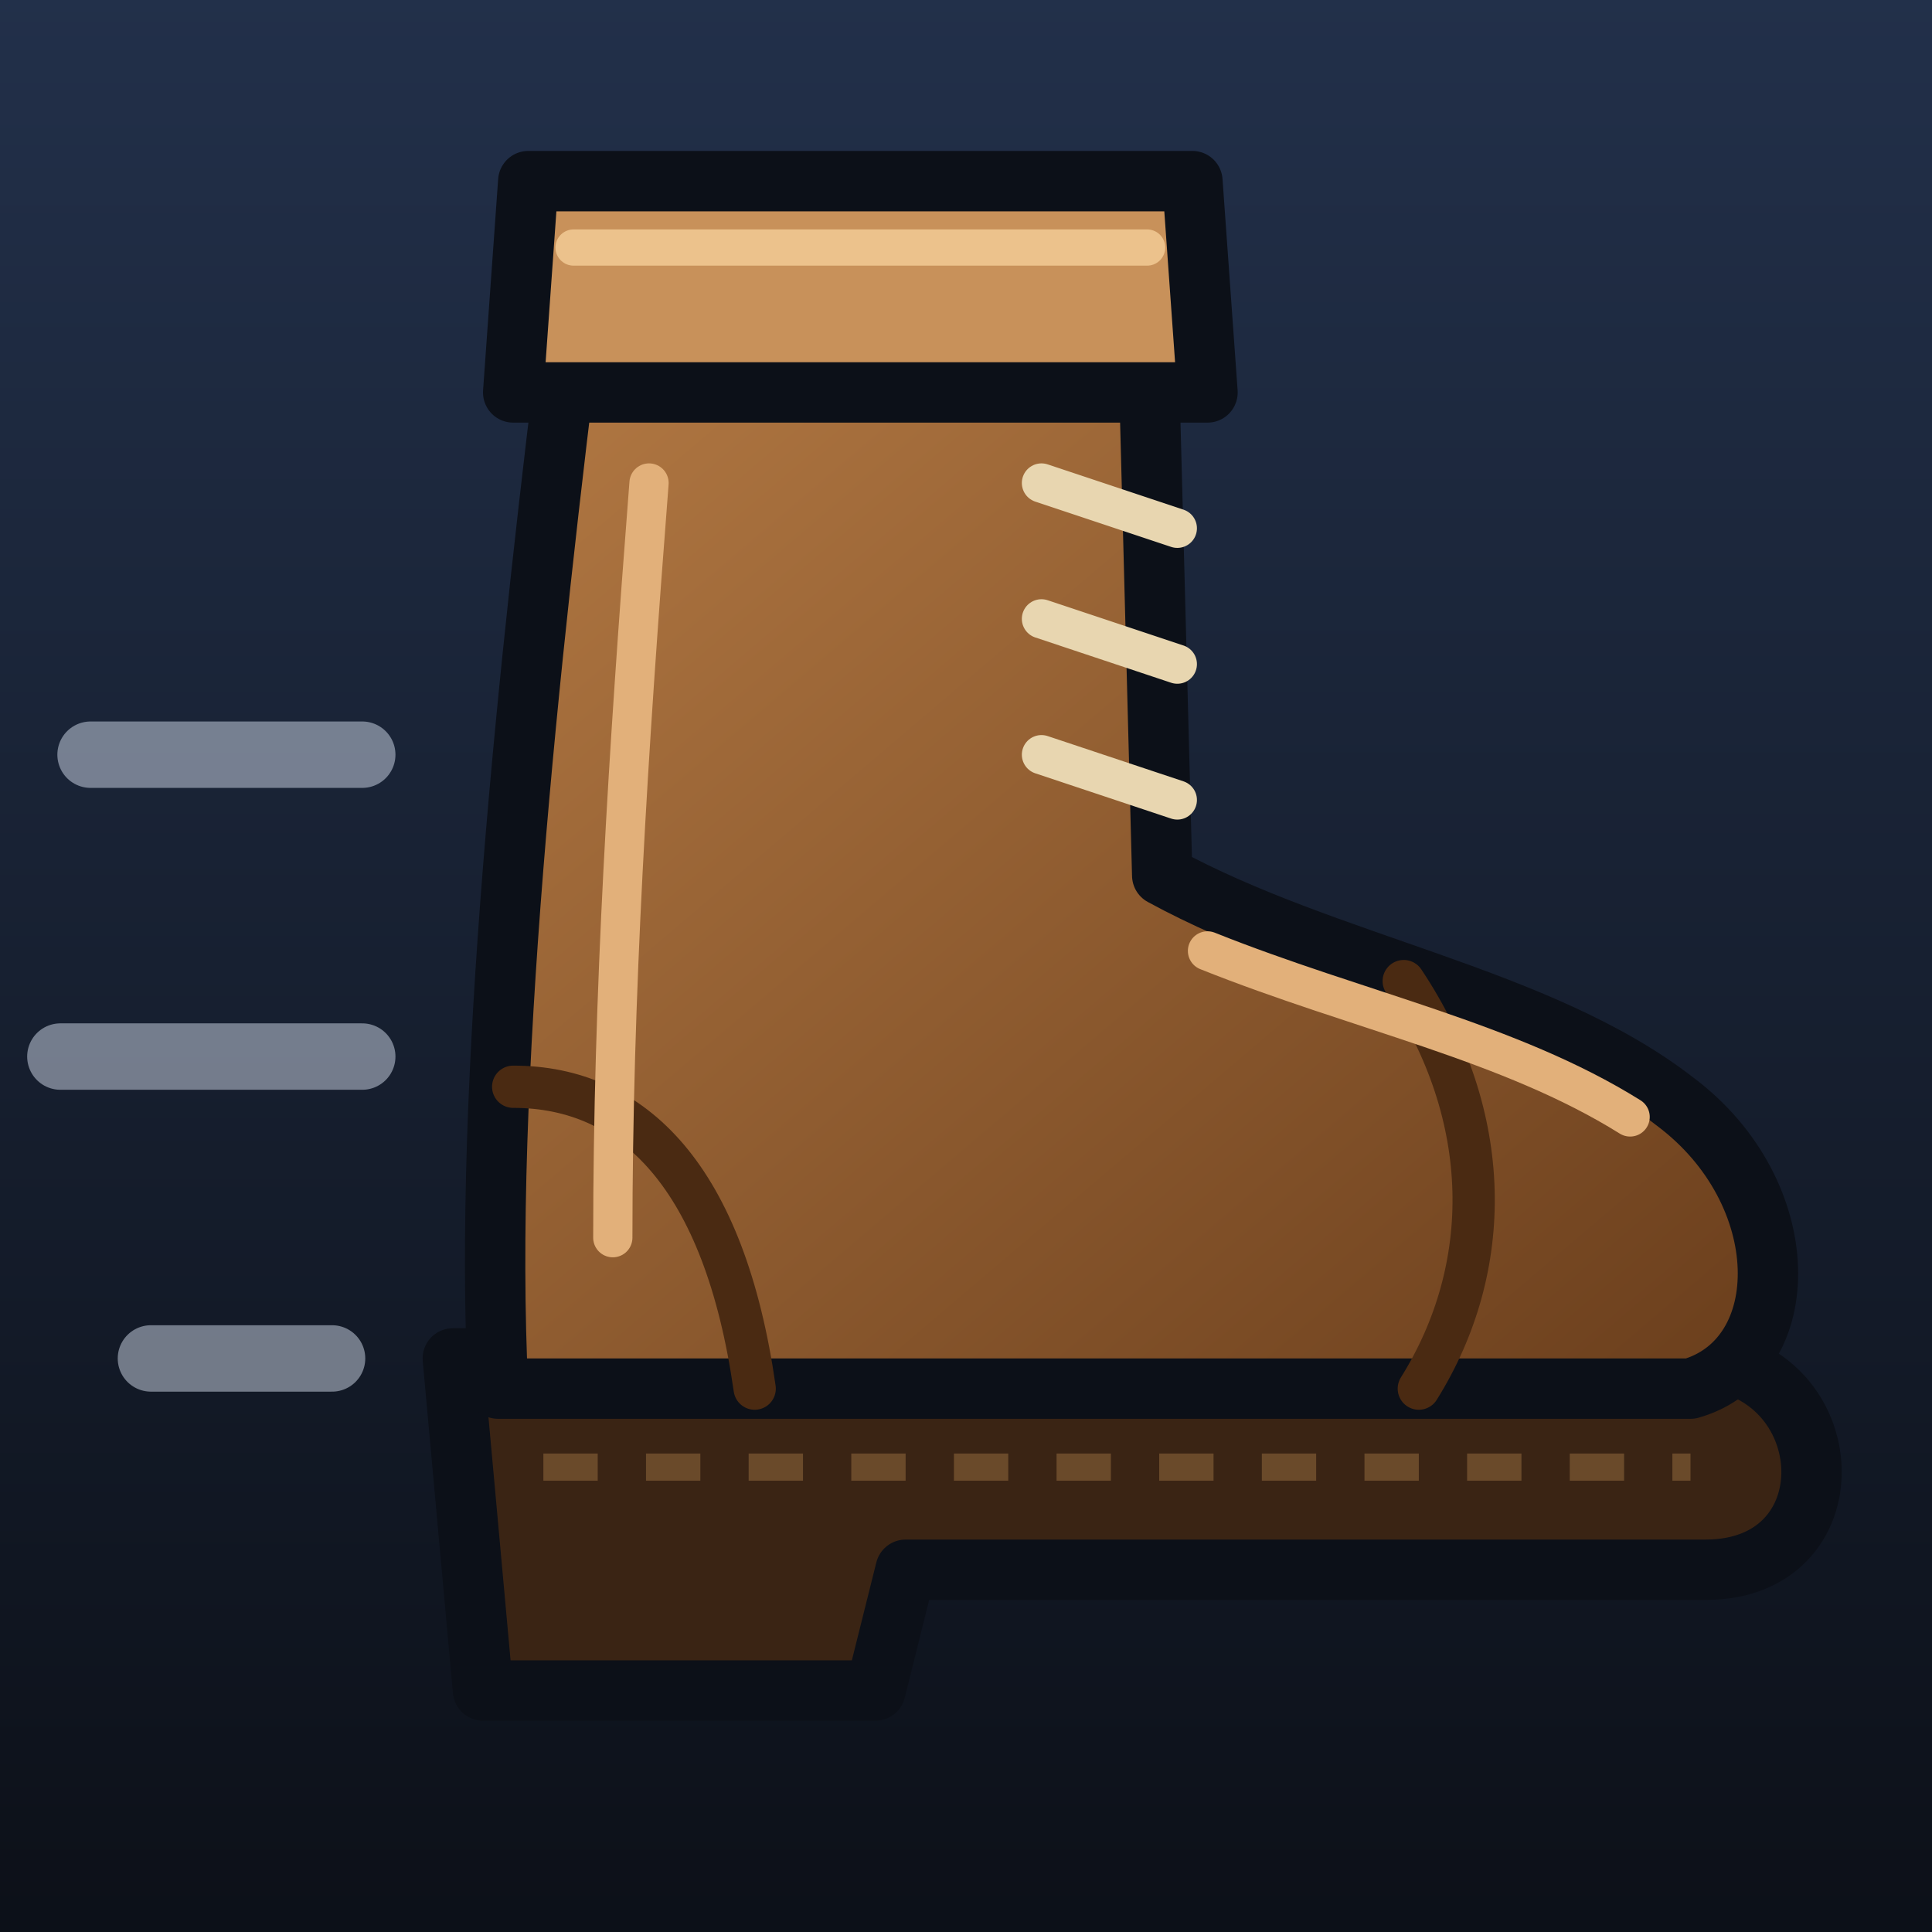
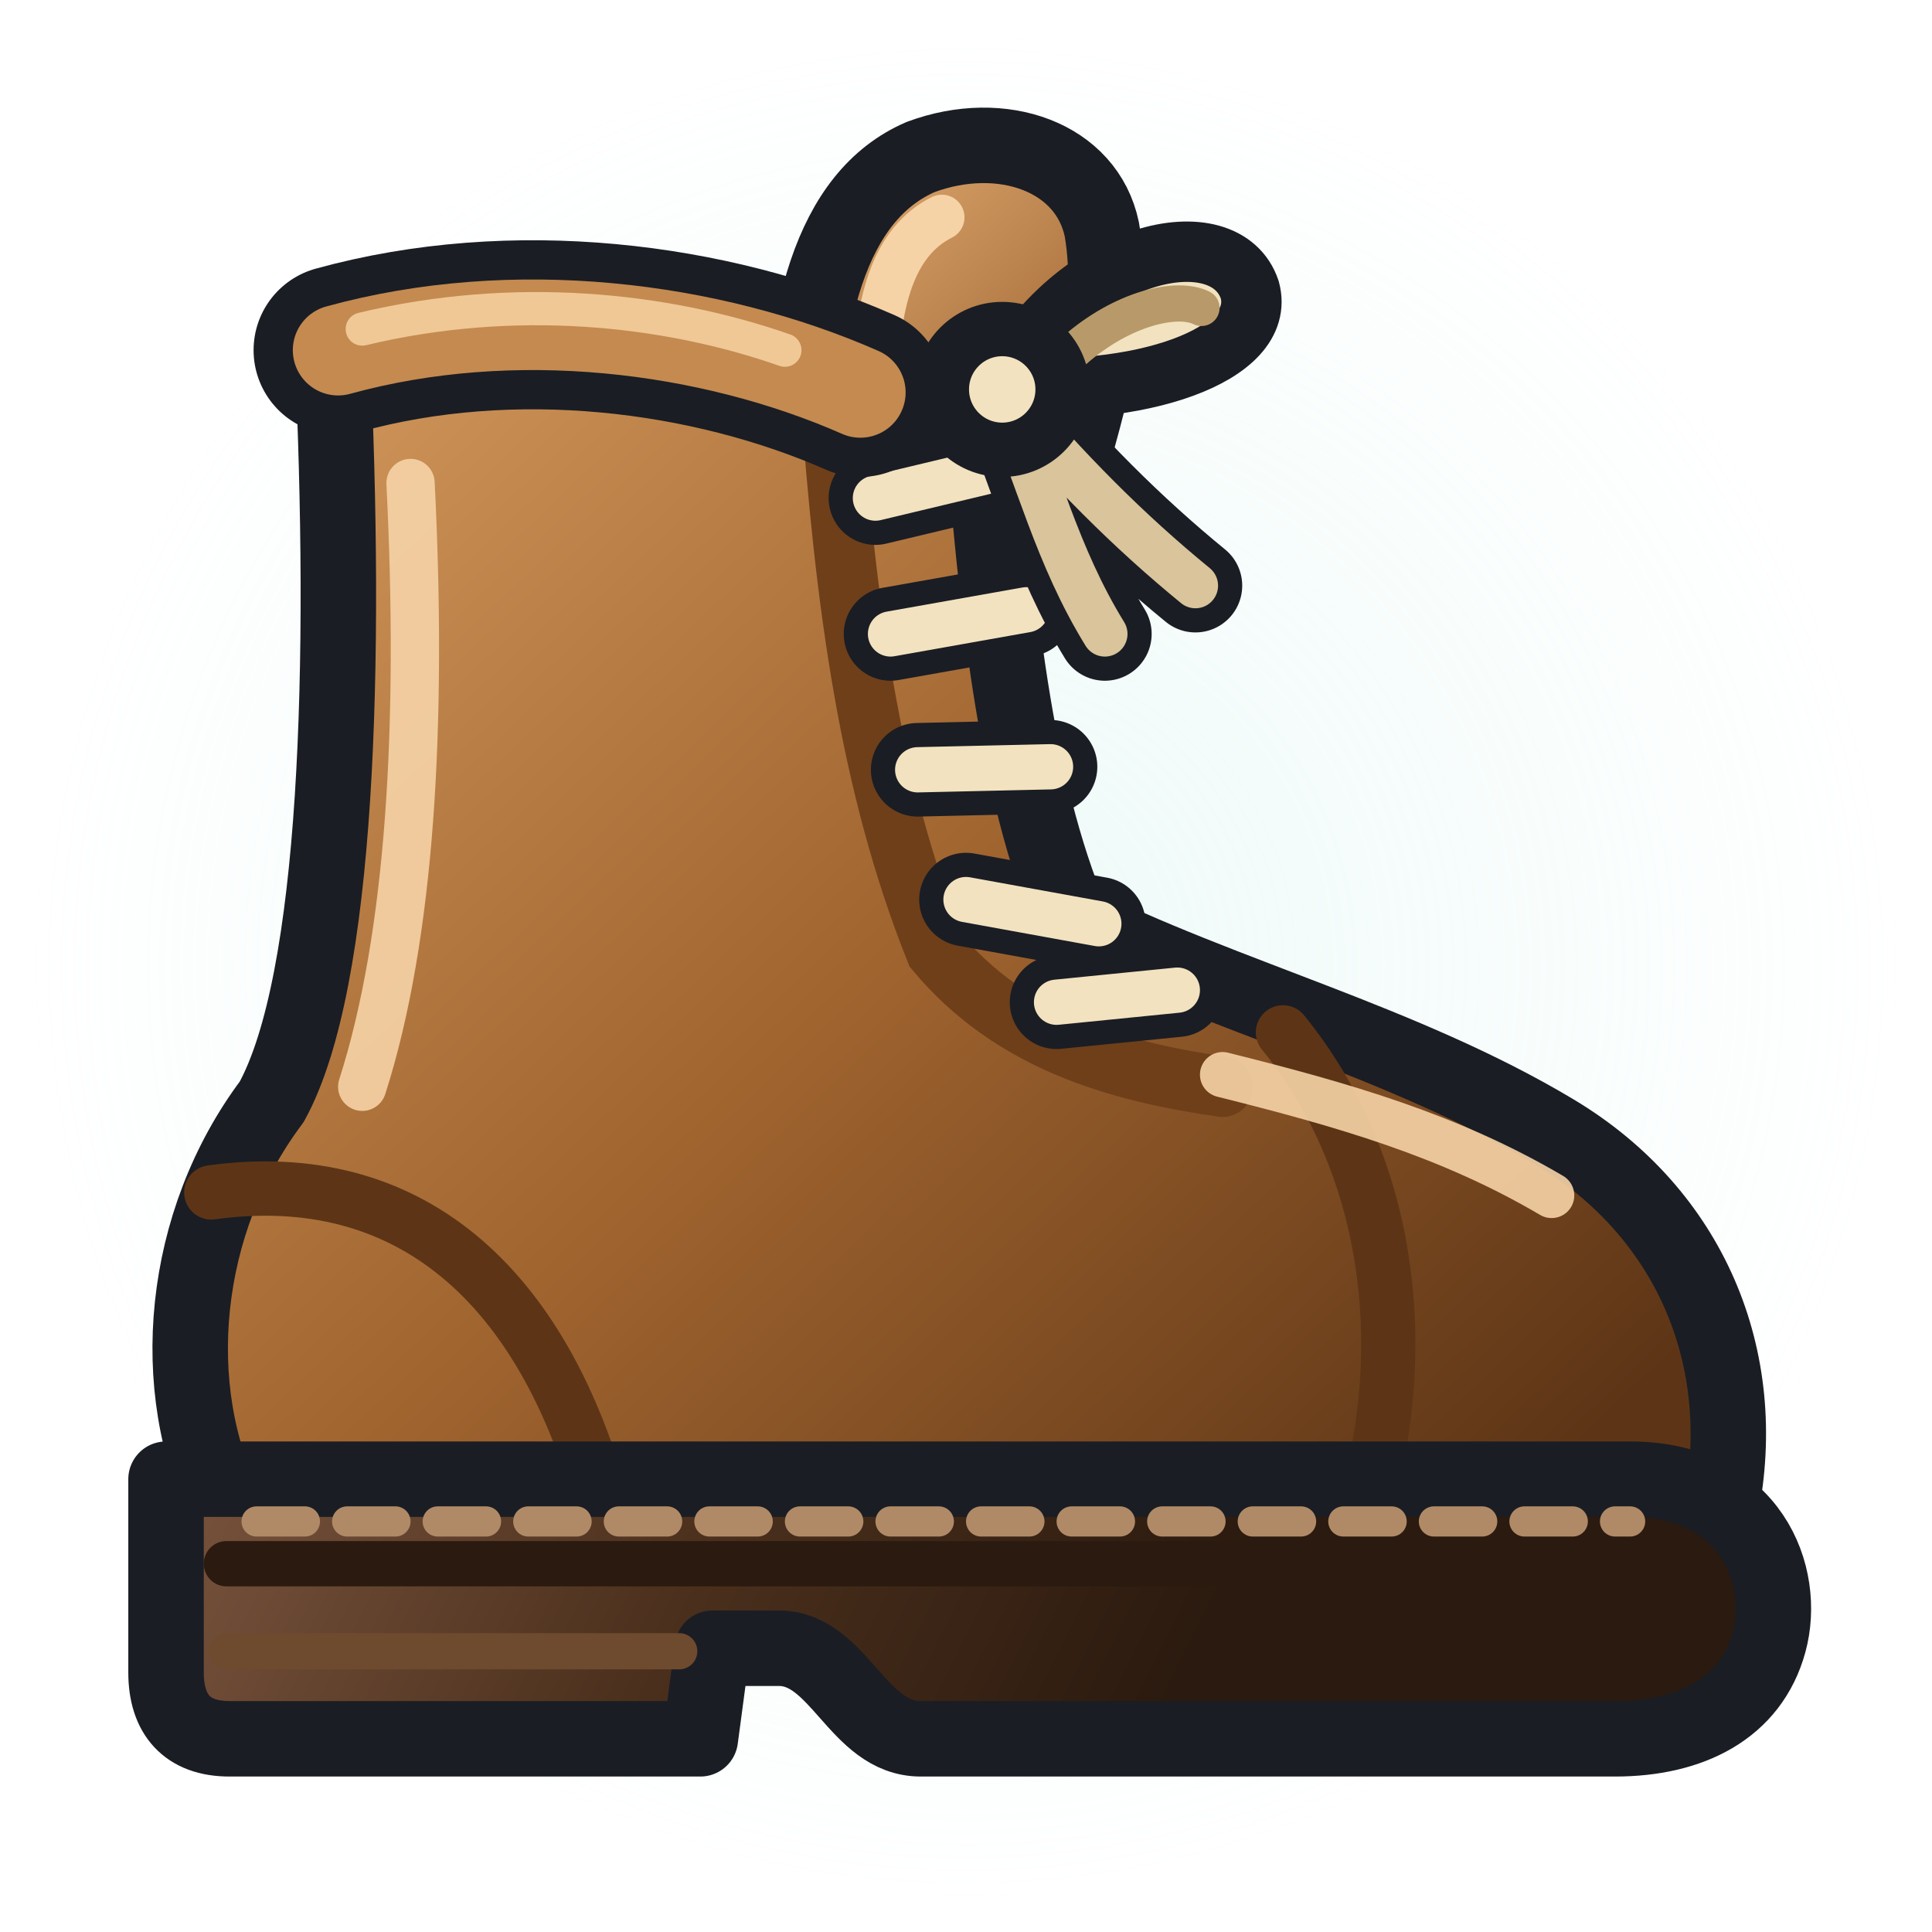
<svg xmlns="http://www.w3.org/2000/svg" width="128" height="128" viewBox="0 0 64 64">
  <defs>
-     <linearGradient id="bg" x1="0" y1="0" x2="0" y2="1">
-       <stop offset="0" stop-color="#22304a" />
-       <stop offset="1" stop-color="#0c1018" />
+     <radialGradient id="aura" cx="32" cy="32" r="31" gradientUnits="userSpaceOnUse">
+       <stop offset="0" stop-color="#c4efe8" stop-opacity="0.3" />
+       <stop offset="1" stop-color="#c4efe8" stop-opacity="0" />
+     </radialGradient>
+     <linearGradient id="leather" x1="14" y1="12" x2="52" y2="52" gradientUnits="userSpaceOnUse">
+       <stop offset="0" stop-color="#d0965a" />
+       <stop offset="0.5" stop-color="#a0642f" />
+       <stop offset="1" stop-color="#5d3516" />
    </linearGradient>
-     <linearGradient id="leather" x1="0" y1="0" x2="1" y2="1">
-       <stop offset="0" stop-color="#b47a44" />
-       <stop offset="1" stop-color="#6a3e1c" />
+     <linearGradient id="tongue" x1="31" y1="5" x2="40" y2="15" gradientUnits="userSpaceOnUse">
+       <stop offset="0" stop-color="#e2ad74" />
+       <stop offset="1" stop-color="#9a5f2c" />
+     </linearGradient>
+     <linearGradient id="sole" x1="12" y1="48" x2="40" y2="62" gradientUnits="userSpaceOnUse">
+       <stop offset="0" stop-color="#74503a" />
+       <stop offset="0.5" stop-color="#4a2f1c" />
+       <stop offset="1" stop-color="#2b1a0f" />
    </linearGradient>
  </defs>
-   <rect width="64" height="64" fill="url(#bg)" />
-   <path d="M 3 25 L 12 25 M 2 35 L 12 35 M 5 45 L 11 45" stroke="#e6f0ff" stroke-width="2.2" stroke-linecap="round" opacity="0.45" />
-   <path d="M 15 45 L 56 45 C 61 45 61.5 52 56.5 52 L 30 52 L 29 56 L 16 56 Z" fill="#3a2414" stroke="#0c1018" stroke-width="2" stroke-linejoin="round" />
-   <path d="M 18 48.6 L 56 48.6" stroke="#6a4a2a" stroke-width="0.9" stroke-dasharray="1.8 1.6" />
-   <path d="M 19 10 L 38 10 L 38.5 29 C 44 32 51 33 55.5 36.5 C 59.5 39.5 59.5 45 56 46 L 16.5 46 C 16 36 17.5 22 19 10 Z" fill="url(#leather)" stroke="#0c1018" stroke-width="2" stroke-linejoin="round" />
-   <path d="M 46.5 32.5 C 49.5 37 49.5 42 47 46 M 17 36 C 21 36 24 39 25 46" fill="none" stroke="#4a2a12" stroke-width="1.4" stroke-linecap="round" />
-   <path d="M 34.5 16 L 39 17.5 M 34.5 20.5 L 39 22 M 34.5 25 L 39 26.5" stroke="#e8d6b0" stroke-width="1.3" stroke-linecap="round" />
-   <path d="M 21.5 16 C 20.8 25 20.3 33 20.3 41 M 40 31.5 C 45 33.5 50 34.5 54 37" fill="none" stroke="#e2b07a" stroke-width="1.3" stroke-linecap="round" />
-   <path d="M 17.5 6 L 39.5 6 L 40 13 L 17 13 Z" fill="#c8915a" stroke="#0c1018" stroke-width="2" stroke-linejoin="round" />
-   <path d="M 19 8.2 L 38 8.2" stroke="#ecc28c" stroke-width="1.2" stroke-linecap="round" />
+   <circle cx="32" cy="32" r="31" fill="url(#aura)" />
+   <g transform="translate(-4 0)">
+     <path d="M 30.5 16 C 30.5 10.5 31.5 6.5 34.5 5.2 C 37.2 4.2 40 5.2 40.5 7.6 C 41 10.5 40 13.5 39 17 Z" fill="url(#tongue)" stroke="#1a1d24" stroke-width="2.5" stroke-linejoin="round" />
+     <path d="M 33 13 C 33 10 33.6 8 35.2 7.2" fill="none" stroke="#f6d3a6" stroke-width="1.5" stroke-linecap="round" />
+     <path d="M 15 11.5 C 21 9.8 28 10.6 33.5 13.2 L 36.5 13.6 C 37 20 37.6 26 39.5 30.5 C 44.5 33 50.5 34.5 55.5 37.5 C 60 40.2 62 45 61 50 L 11.5 50 C 9.5 46 10 40.5 13 36.5 C 15.2 32.5 15.5 22 15 11.5 Z" fill="url(#leather)" stroke="#1a1d24" stroke-width="2.5" stroke-linejoin="round" />
+     <path d="M 11 39.5 C 17.5 38.6 22 42.5 24 50" fill="none" stroke="#5d3516" stroke-width="1.8" stroke-linecap="round" />
+     <path d="M 46.5 34.2 C 50 38.5 50.8 44.5 49.2 50" fill="none" stroke="#5d3516" stroke-width="1.8" stroke-linecap="round" />
+     <path d="M 31.5 13 C 32 20 32.8 26 35 31.5 C 37.5 34.5 41 35.5 44.5 36" fill="none" stroke="#6e3f19" stroke-width="2" stroke-linecap="round" />
+     <g fill="#e2a93b" stroke="#5d3516" stroke-width="0.8">
+       <circle cx="33" cy="16.5" r="1.1" />
+       <circle cx="33.5" cy="21" r="1.1" />
+       <circle cx="34.4" cy="25.5" r="1.1" />
+       <circle cx="36" cy="29.8" r="1.1" />
+       <circle cx="39" cy="33.2" r="1.1" />
+     </g>
+     <g stroke-linecap="round" fill="none">
+       <path d="M 33 16.5 L 37.6 15.4 M 33.5 21 L 38 20.2 M 34.4 25.5 L 38.8 25.4 M 36 29.8 L 40.4 30.6 M 39 33.2 L 43 32.8" stroke="#1a1d24" stroke-width="3.1" />
+       <path d="M 33 16.5 L 37.6 15.4 M 33.5 21 L 38 20.2 M 34.4 25.5 L 38.8 25.4 M 36 29.8 L 40.4 30.6 M 39 33.2 L 43 32.8" stroke="#f2e2bf" stroke-width="1.5" />
+     </g>
+     <g stroke-linejoin="round" stroke-linecap="round">
+       <path d="M 37.2 13 C 38.4 15.8 39 18.4 40.6 21 M 37.2 13 C 39.4 15.6 41.4 17.6 43.6 19.4" fill="none" stroke="#1a1d24" stroke-width="3.1" />
+       <path d="M 37.2 13 C 38.4 15.8 39 18.4 40.6 21 M 37.2 13 C 39.4 15.6 41.4 17.6 43.6 19.4" fill="none" stroke="#d9c49b" stroke-width="1.5" />
+       <path d="M 37.2 12.8 C 39.6 8.2 44.6 7.2 45.4 9.6 C 46 11.8 41.6 13.2 37.2 12.8 Z" fill="#f2e2bf" stroke="#1a1d24" stroke-width="2" />
+       <path d="M 39.6 11.6 C 41.2 10.2 43 9.8 43.8 10.2" fill="none" stroke="#b89a6a" stroke-width="1.2" stroke-linecap="round" />
+       <circle cx="37.2" cy="12.9" r="2" fill="#f2e2bf" stroke="#1a1d24" stroke-width="1.8" />
+     </g>
+     <path d="M 15.2 11.6 C 21 10 27.5 10.8 32.5 13" fill="none" stroke="#1a1d24" stroke-width="5.6" stroke-linecap="round" />
+     <path d="M 15.2 11.6 C 21 10 27.5 10.8 32.5 13" fill="none" stroke="#c48a50" stroke-width="3" stroke-linecap="round" />
+     <path d="M 16 10.9 C 21 9.7 26 10.2 30 11.6" fill="none" stroke="#f0c896" stroke-width="1.1" stroke-linecap="round" />
+     <path d="M 17.6 16 C 18 24 17.6 31 16 36" fill="none" stroke="#f6d3a6" stroke-width="1.6" stroke-linecap="round" opacity="0.9" />
+     <path d="M 44.5 35.6 C 48.5 36.6 52 37.6 55.4 39.6" fill="none" stroke="#f6d3a6" stroke-width="1.5" stroke-linecap="round" opacity="0.9" />
+     <path d="M 9.5 49 L 58 49 C 62 49 63.2 52.2 62.6 54.4 C 62 56.6 60 57.6 57.5 57.6 L 34.5 57.6 C 32.4 57.6 31.8 54.6 29.8 54.6 L 27.6 54.6 L 27.2 57.6 L 11.6 57.6 C 10.2 57.6 9.5 56.8 9.5 55.4 Z" fill="url(#sole)" stroke="#1a1d24" stroke-width="2.5" stroke-linejoin="round" />
+     <path d="M 11.5 51.8 L 59.5 51.8" stroke="#2b1a0f" stroke-width="1.5" stroke-linecap="round" />
+     <path d="M 12.5 50.4 L 58 50.4" stroke="#b08a66" stroke-width="1" stroke-linecap="round" stroke-dasharray="1.6 1.4" />
+     <path d="M 11.5 54.7 L 26.5 54.7" stroke="#6e4a2e" stroke-width="1.2" stroke-linecap="round" />
+   </g>
</svg>
